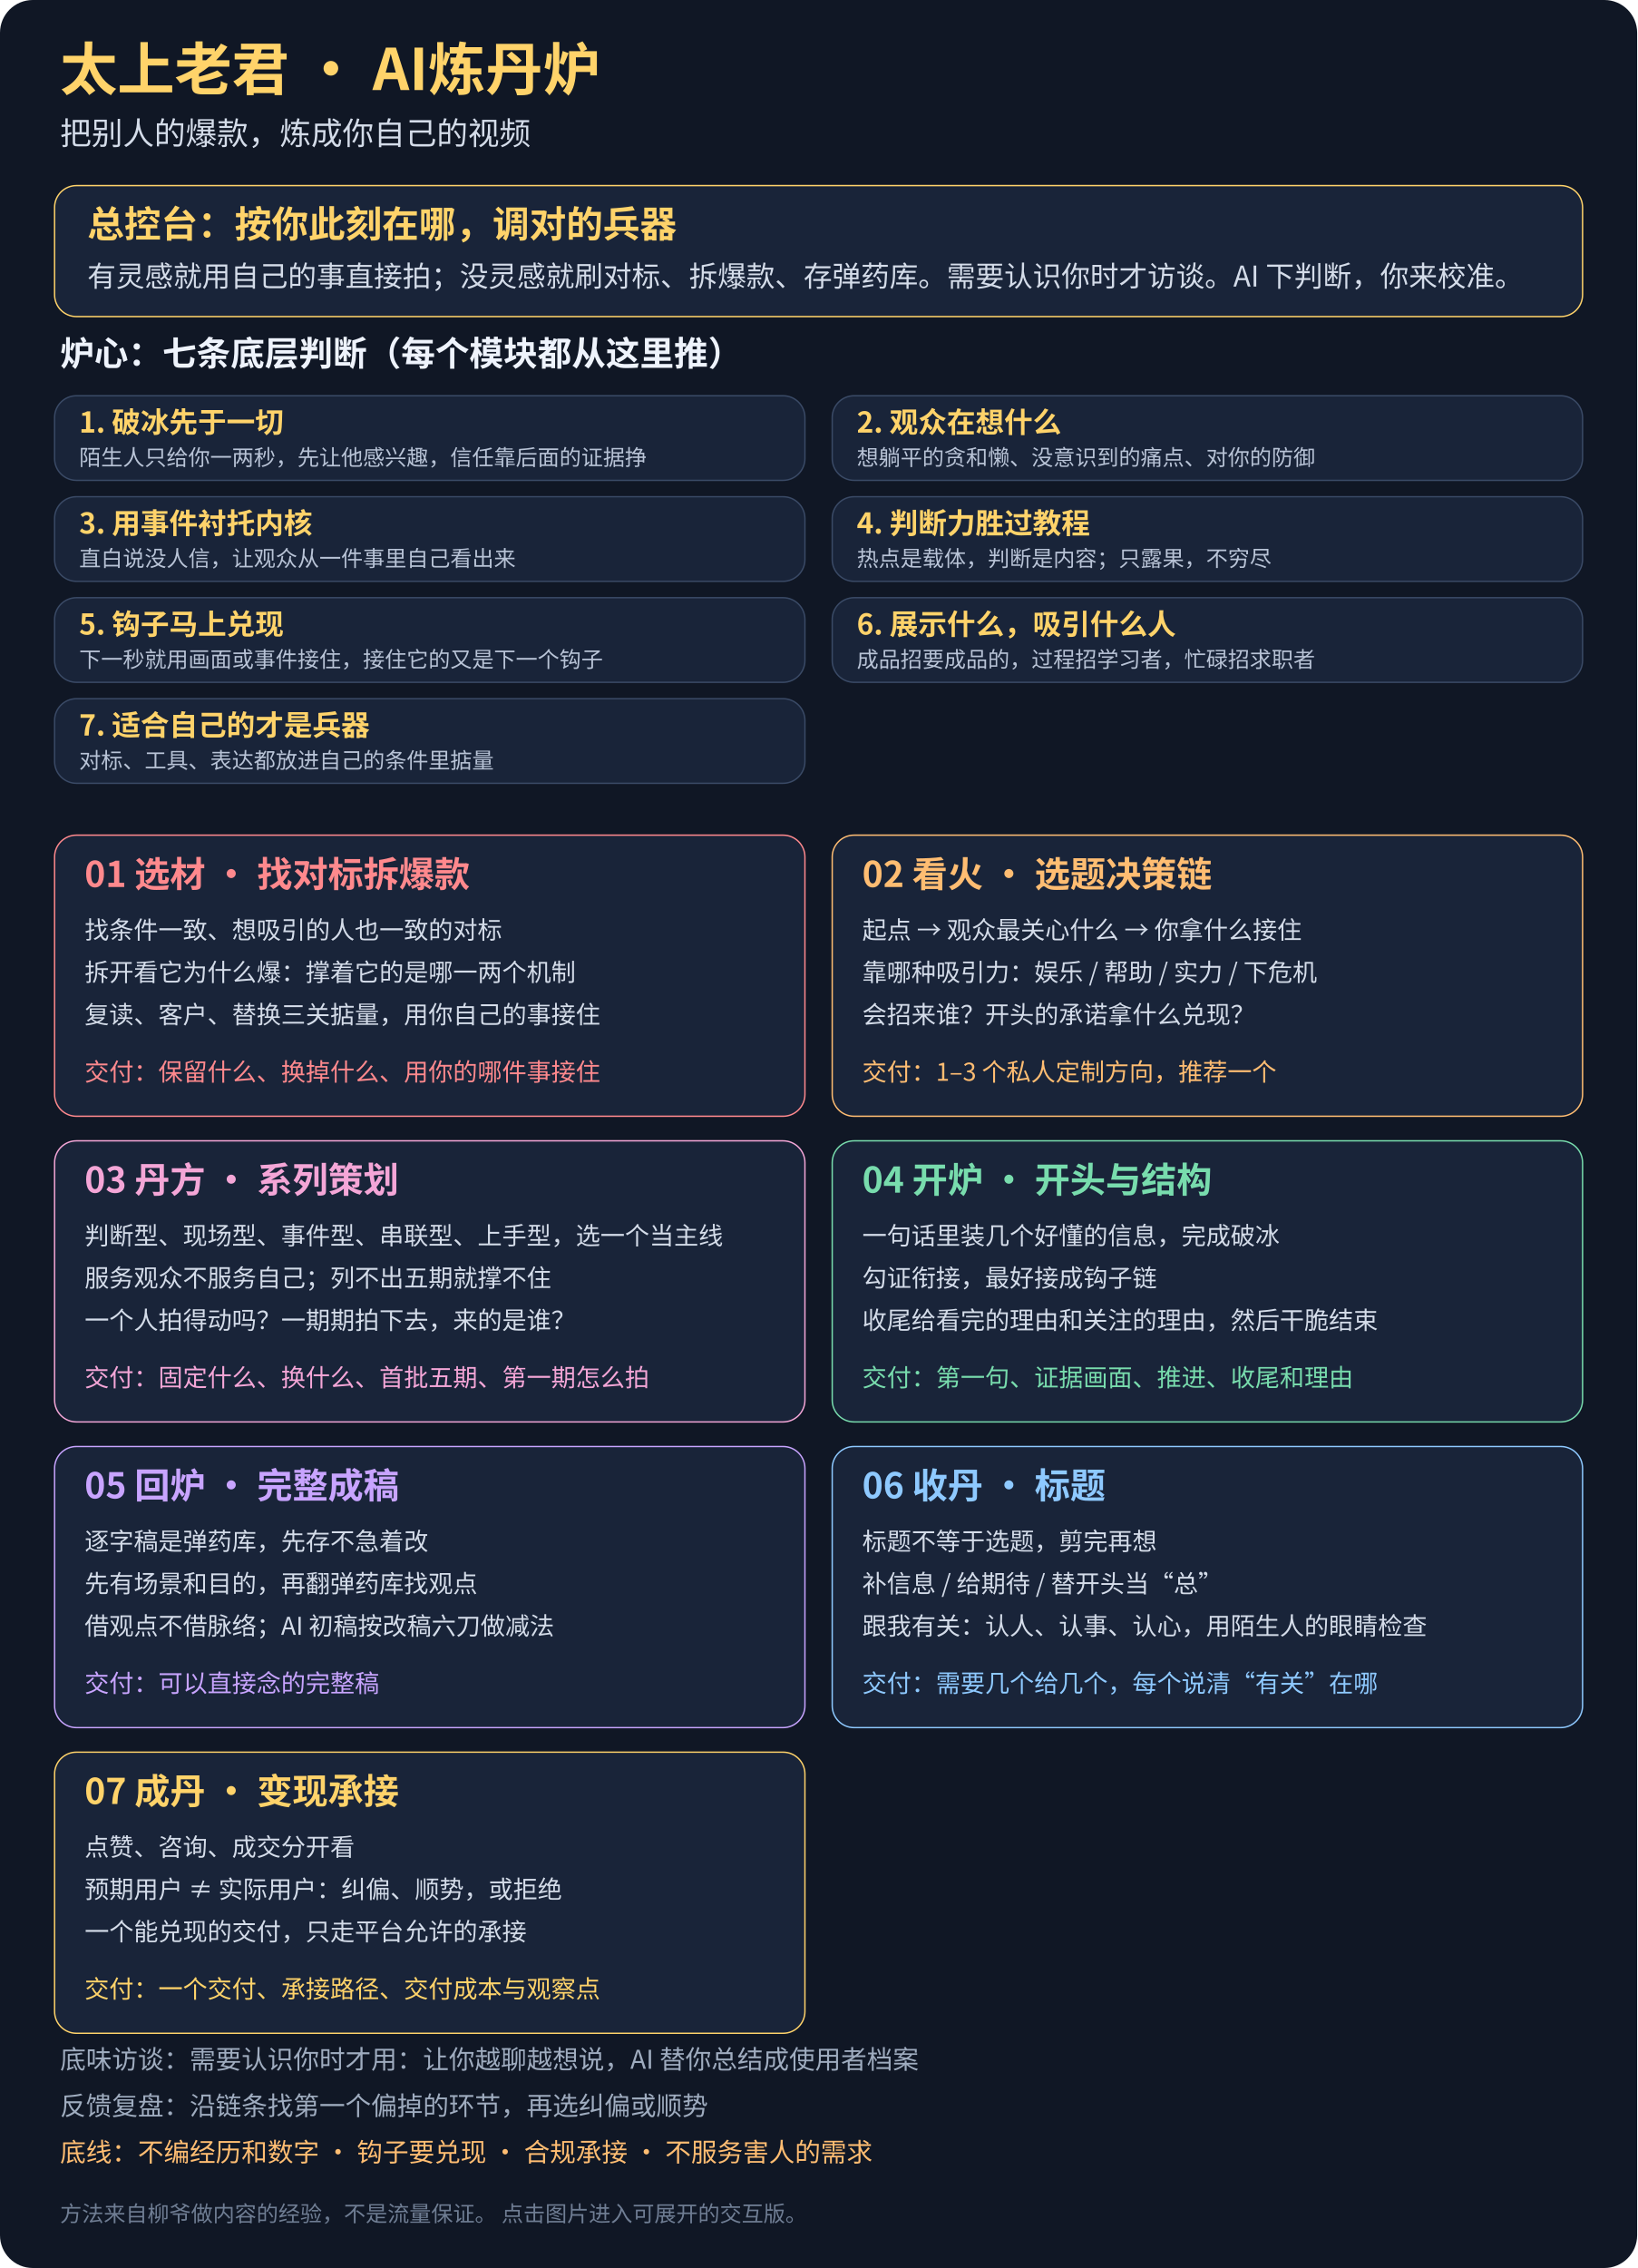
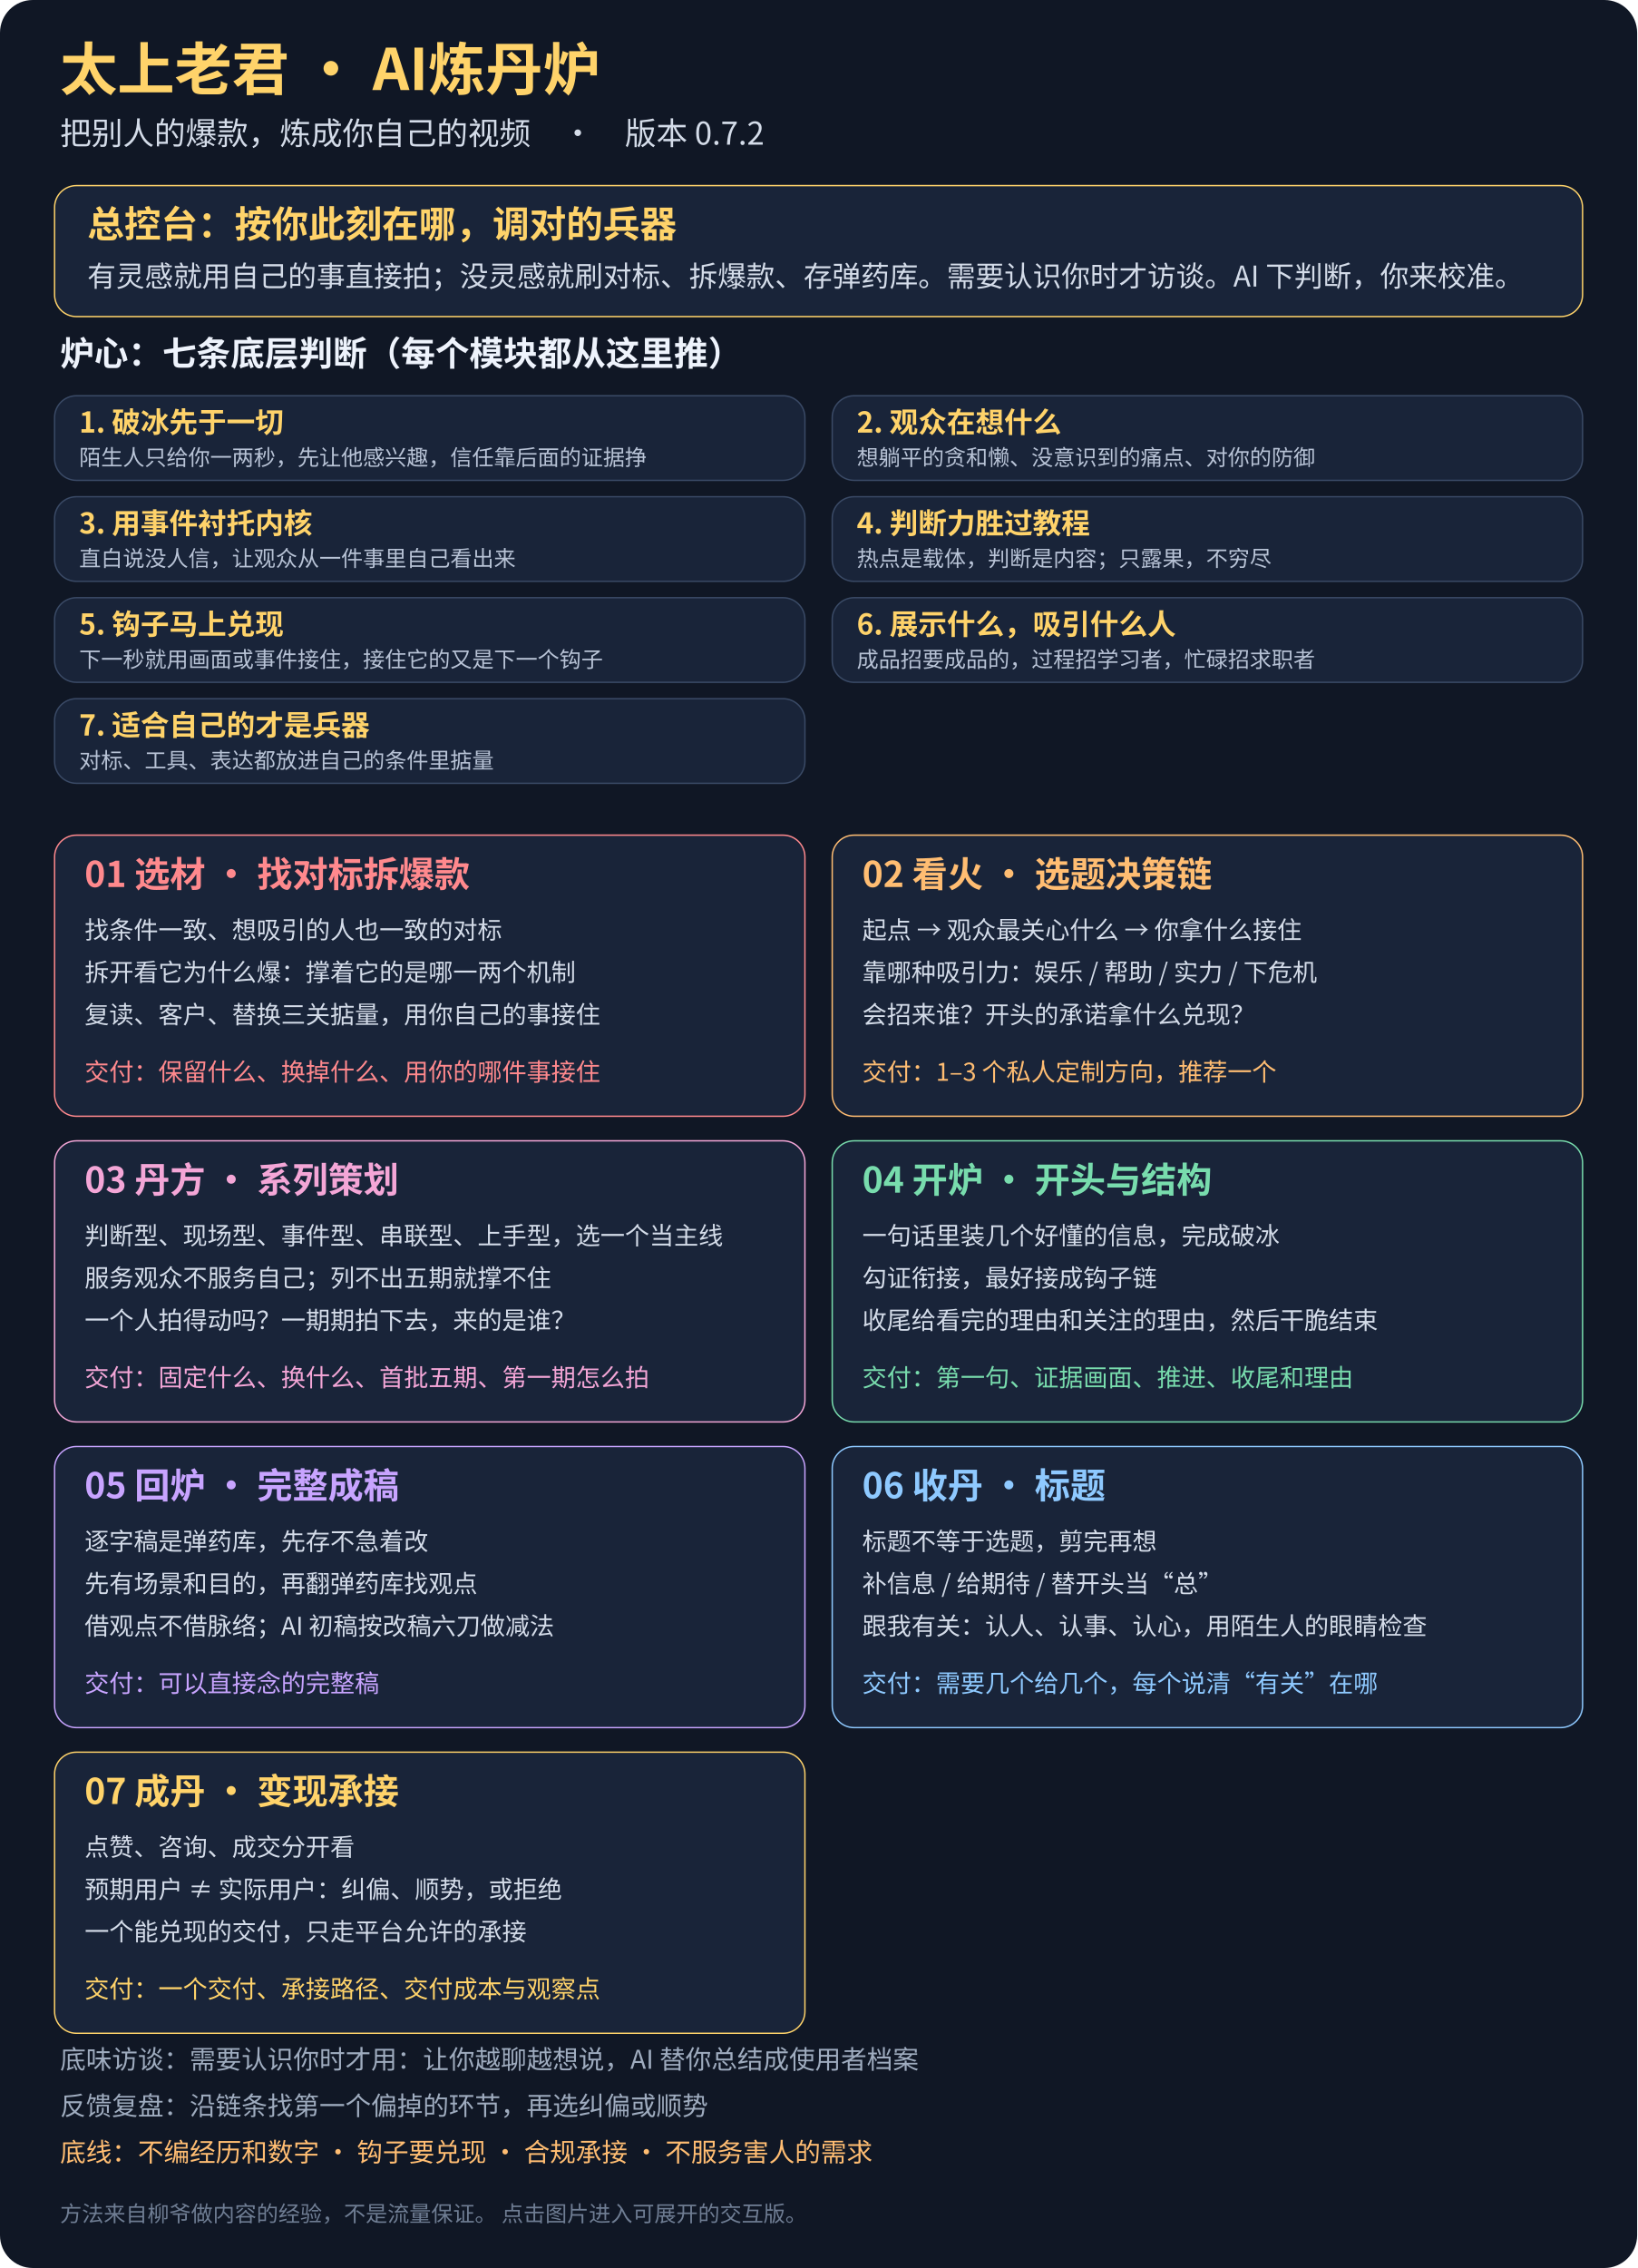
<svg xmlns="http://www.w3.org/2000/svg" width="1200" height="1662" viewBox="0 0 1200 1662" role="img" aria-labelledby="title desc">
  <rect width="1200" height="1662" rx="24" fill="#101725" />
  <g font-family="-apple-system,BlinkMacSystemFont,'Segoe UI','Noto Sans CJK SC','Microsoft YaHei',sans-serif">
    <text x="44" y="66" font-size="42" fill="#ffd36a" font-weight="700">太上老君 · AI炼丹炉</text>
-     <text x="44" y="106" font-size="23" fill="#d4dce9" font-weight="400">把别人的爆款，炼成你自己的视频</text>
+     <text x="44" y="106" font-size="23" fill="#d4dce9" font-weight="400">把别人的爆款，炼成你自己的视频　·　版本 0.7.2</text>
    <rect x="40" y="136" width="1120" height="96" rx="16" fill="#192439" stroke="#ffd36a" />
    <text x="64" y="174" font-size="27" fill="#ffd36a" font-weight="700">总控台：按你此刻在哪，调对的兵器</text>
    <text x="64" y="210" font-size="21" fill="#d4dce9" font-weight="400">有灵感就用自己的事直接拍；没灵感就刷对标、拆爆款、存弹药库。需要认识你时才访谈。AI 下判断，你来校准。</text>
    <text x="44" y="268" font-size="25" fill="#eef3fc" font-weight="600">炉心：七条底层判断（每个模块都从这里推）</text>
    <rect x="40" y="290" width="550" height="62" rx="16" fill="#192439" stroke="#3a4a66" />
    <text x="58" y="317" font-size="21" fill="#ffd36a" font-weight="650">1. 破冰先于一切</text>
    <text x="58" y="341" font-size="16" fill="#b8c3d6" font-weight="400">陌生人只给你一两秒，先让他感兴趣，信任靠后面的证据挣</text>
    <rect x="610" y="290" width="550" height="62" rx="16" fill="#192439" stroke="#3a4a66" />
    <text x="628" y="317" font-size="21" fill="#ffd36a" font-weight="650">2. 观众在想什么</text>
    <text x="628" y="341" font-size="16" fill="#b8c3d6" font-weight="400">想躺平的贪和懒、没意识到的痛点、对你的防御</text>
    <rect x="40" y="364" width="550" height="62" rx="16" fill="#192439" stroke="#3a4a66" />
    <text x="58" y="391" font-size="21" fill="#ffd36a" font-weight="650">3. 用事件衬托内核</text>
    <text x="58" y="415" font-size="16" fill="#b8c3d6" font-weight="400">直白说没人信，让观众从一件事里自己看出来</text>
    <rect x="610" y="364" width="550" height="62" rx="16" fill="#192439" stroke="#3a4a66" />
    <text x="628" y="391" font-size="21" fill="#ffd36a" font-weight="650">4. 判断力胜过教程</text>
    <text x="628" y="415" font-size="16" fill="#b8c3d6" font-weight="400">热点是载体，判断是内容；只露果，不穷尽</text>
    <rect x="40" y="438" width="550" height="62" rx="16" fill="#192439" stroke="#3a4a66" />
    <text x="58" y="465" font-size="21" fill="#ffd36a" font-weight="650">5. 钩子马上兑现</text>
    <text x="58" y="489" font-size="16" fill="#b8c3d6" font-weight="400">下一秒就用画面或事件接住，接住它的又是下一个钩子</text>
    <rect x="610" y="438" width="550" height="62" rx="16" fill="#192439" stroke="#3a4a66" />
    <text x="628" y="465" font-size="21" fill="#ffd36a" font-weight="650">6. 展示什么，吸引什么人</text>
    <text x="628" y="489" font-size="16" fill="#b8c3d6" font-weight="400">成品招要成品的，过程招学习者，忙碌招求职者</text>
    <rect x="40" y="512" width="550" height="62" rx="16" fill="#192439" stroke="#3a4a66" />
    <text x="58" y="539" font-size="21" fill="#ffd36a" font-weight="650">7. 适合自己的才是兵器</text>
    <text x="58" y="563" font-size="16" fill="#b8c3d6" font-weight="400">对标、工具、表达都放进自己的条件里掂量</text>
    <rect x="40" y="612" width="550" height="206" rx="16" fill="#192439" stroke="#ff898d" />
    <text x="62" y="650" font-size="26" fill="#ff898d" font-weight="650">01 选材 · 找对标拆爆款</text>
    <text x="62" y="688" font-size="18" fill="#d4dce9" font-weight="400">找条件一致、想吸引的人也一致的对标</text>
    <text x="62" y="719" font-size="18" fill="#d4dce9" font-weight="400">拆开看它为什么爆：撑着它的是哪一两个机制</text>
    <text x="62" y="750" font-size="18" fill="#d4dce9" font-weight="400">复读、客户、替换三关掂量，用你自己的事接住</text>
    <text x="62" y="792" font-size="18" fill="#ff898d" font-weight="400">交付：保留什么、换掉什么、用你的哪件事接住</text>
    <rect x="610" y="612" width="550" height="206" rx="16" fill="#192439" stroke="#ffbd72" />
    <text x="632" y="650" font-size="26" fill="#ffbd72" font-weight="650">02 看火 · 选题决策链</text>
    <text x="632" y="688" font-size="18" fill="#d4dce9" font-weight="400">起点 → 观众最关心什么 → 你拿什么接住</text>
    <text x="632" y="719" font-size="18" fill="#d4dce9" font-weight="400">靠哪种吸引力：娱乐 / 帮助 / 实力 / 下危机</text>
    <text x="632" y="750" font-size="18" fill="#d4dce9" font-weight="400">会招来谁？开头的承诺拿什么兑现？</text>
    <text x="632" y="792" font-size="18" fill="#ffbd72" font-weight="400">交付：1–3 个私人定制方向，推荐一个</text>
    <rect x="40" y="836" width="550" height="206" rx="16" fill="#192439" stroke="#f4a6d7" />
    <text x="62" y="874" font-size="26" fill="#f4a6d7" font-weight="650">03 丹方 · 系列策划</text>
    <text x="62" y="912" font-size="18" fill="#d4dce9" font-weight="400">判断型、现场型、事件型、串联型、上手型，选一个当主线</text>
    <text x="62" y="943" font-size="18" fill="#d4dce9" font-weight="400">服务观众不服务自己；列不出五期就撑不住</text>
    <text x="62" y="974" font-size="18" fill="#d4dce9" font-weight="400">一个人拍得动吗？一期期拍下去，来的是谁？</text>
    <text x="62" y="1016" font-size="18" fill="#f4a6d7" font-weight="400">交付：固定什么、换什么、首批五期、第一期怎么拍</text>
    <rect x="610" y="836" width="550" height="206" rx="16" fill="#192439" stroke="#78dcad" />
    <text x="632" y="874" font-size="26" fill="#78dcad" font-weight="650">04 开炉 · 开头与结构</text>
    <text x="632" y="912" font-size="18" fill="#d4dce9" font-weight="400">一句话里装几个好懂的信息，完成破冰</text>
    <text x="632" y="943" font-size="18" fill="#d4dce9" font-weight="400">勾证衔接，最好接成钩子链</text>
    <text x="632" y="974" font-size="18" fill="#d4dce9" font-weight="400">收尾给看完的理由和关注的理由，然后干脆结束</text>
    <text x="632" y="1016" font-size="18" fill="#78dcad" font-weight="400">交付：第一句、证据画面、推进、收尾和理由</text>
    <rect x="40" y="1060" width="550" height="206" rx="16" fill="#192439" stroke="#c8a4ff" />
    <text x="62" y="1098" font-size="26" fill="#c8a4ff" font-weight="650">05 回炉 · 完整成稿</text>
    <text x="62" y="1136" font-size="18" fill="#d4dce9" font-weight="400">逐字稿是弹药库，先存不急着改</text>
    <text x="62" y="1167" font-size="18" fill="#d4dce9" font-weight="400">先有场景和目的，再翻弹药库找观点</text>
    <text x="62" y="1198" font-size="18" fill="#d4dce9" font-weight="400">借观点不借脉络；AI 初稿按改稿六刀做减法</text>
    <text x="62" y="1240" font-size="18" fill="#c8a4ff" font-weight="400">交付：可以直接念的完整稿</text>
    <rect x="610" y="1060" width="550" height="206" rx="16" fill="#192439" stroke="#8ec9ff" />
    <text x="632" y="1098" font-size="26" fill="#8ec9ff" font-weight="650">06 收丹 · 标题</text>
    <text x="632" y="1136" font-size="18" fill="#d4dce9" font-weight="400">标题不等于选题，剪完再想</text>
    <text x="632" y="1167" font-size="18" fill="#d4dce9" font-weight="400">补信息 / 给期待 / 替开头当“总”</text>
    <text x="632" y="1198" font-size="18" fill="#d4dce9" font-weight="400">跟我有关：认人、认事、认心，用陌生人的眼睛检查</text>
    <text x="632" y="1240" font-size="18" fill="#8ec9ff" font-weight="400">交付：需要几个给几个，每个说清“有关”在哪</text>
    <rect x="40" y="1284" width="550" height="206" rx="16" fill="#192439" stroke="#ffd36a" />
    <text x="62" y="1322" font-size="26" fill="#ffd36a" font-weight="650">07 成丹 · 变现承接</text>
    <text x="62" y="1360" font-size="18" fill="#d4dce9" font-weight="400">点赞、咨询、成交分开看</text>
    <text x="62" y="1391" font-size="18" fill="#d4dce9" font-weight="400">预期用户 ≠ 实际用户：纠偏、顺势，或拒绝</text>
    <text x="62" y="1422" font-size="18" fill="#d4dce9" font-weight="400">一个能兑现的交付，只走平台允许的承接</text>
    <text x="62" y="1464" font-size="18" fill="#ffd36a" font-weight="400">交付：一个交付、承接路径、交付成本与观察点</text>
    <text x="44" y="1516" font-size="19" fill="#9facbf" font-weight="400">底味访谈：需要认识你时才用：让你越聊越想说，AI 替你总结成使用者档案</text>
    <text x="44" y="1550" font-size="19" fill="#9facbf" font-weight="400">反馈复盘：沿链条找第一个偏掉的环节，再选纠偏或顺势</text>
    <text x="44" y="1584" font-size="19" fill="#ffbd72" font-weight="400">底线：不编经历和数字 · 钩子要兑现 · 合规承接 · 不服务害人的需求</text>
    <text x="44" y="1628" font-size="16" fill="#6f7d93" font-weight="400">方法来自柳爷做内容的经验，不是流量保证。 点击图片进入可展开的交互版。</text>
  </g>
</svg>
